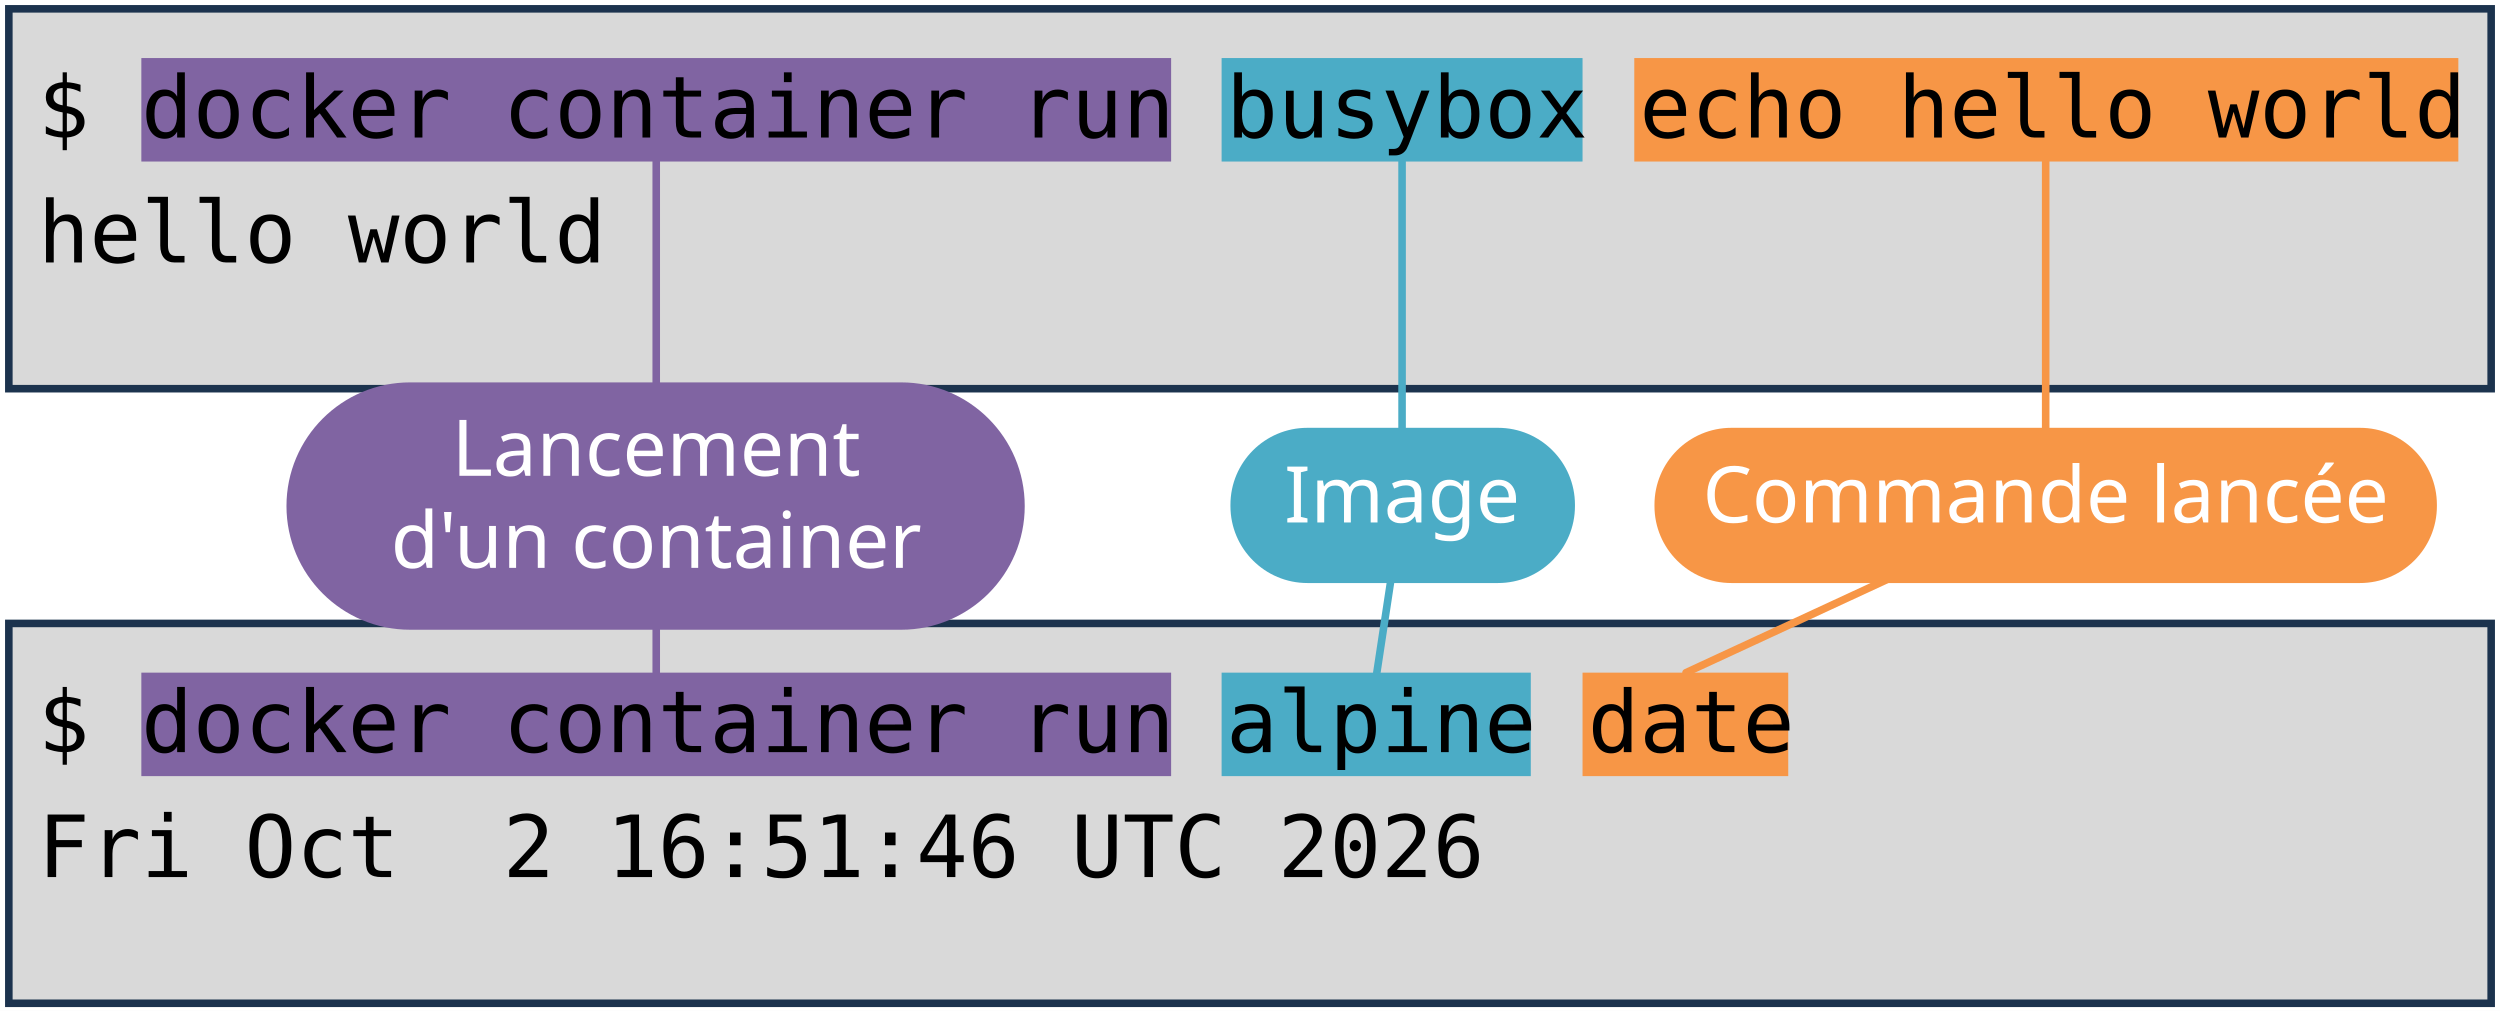
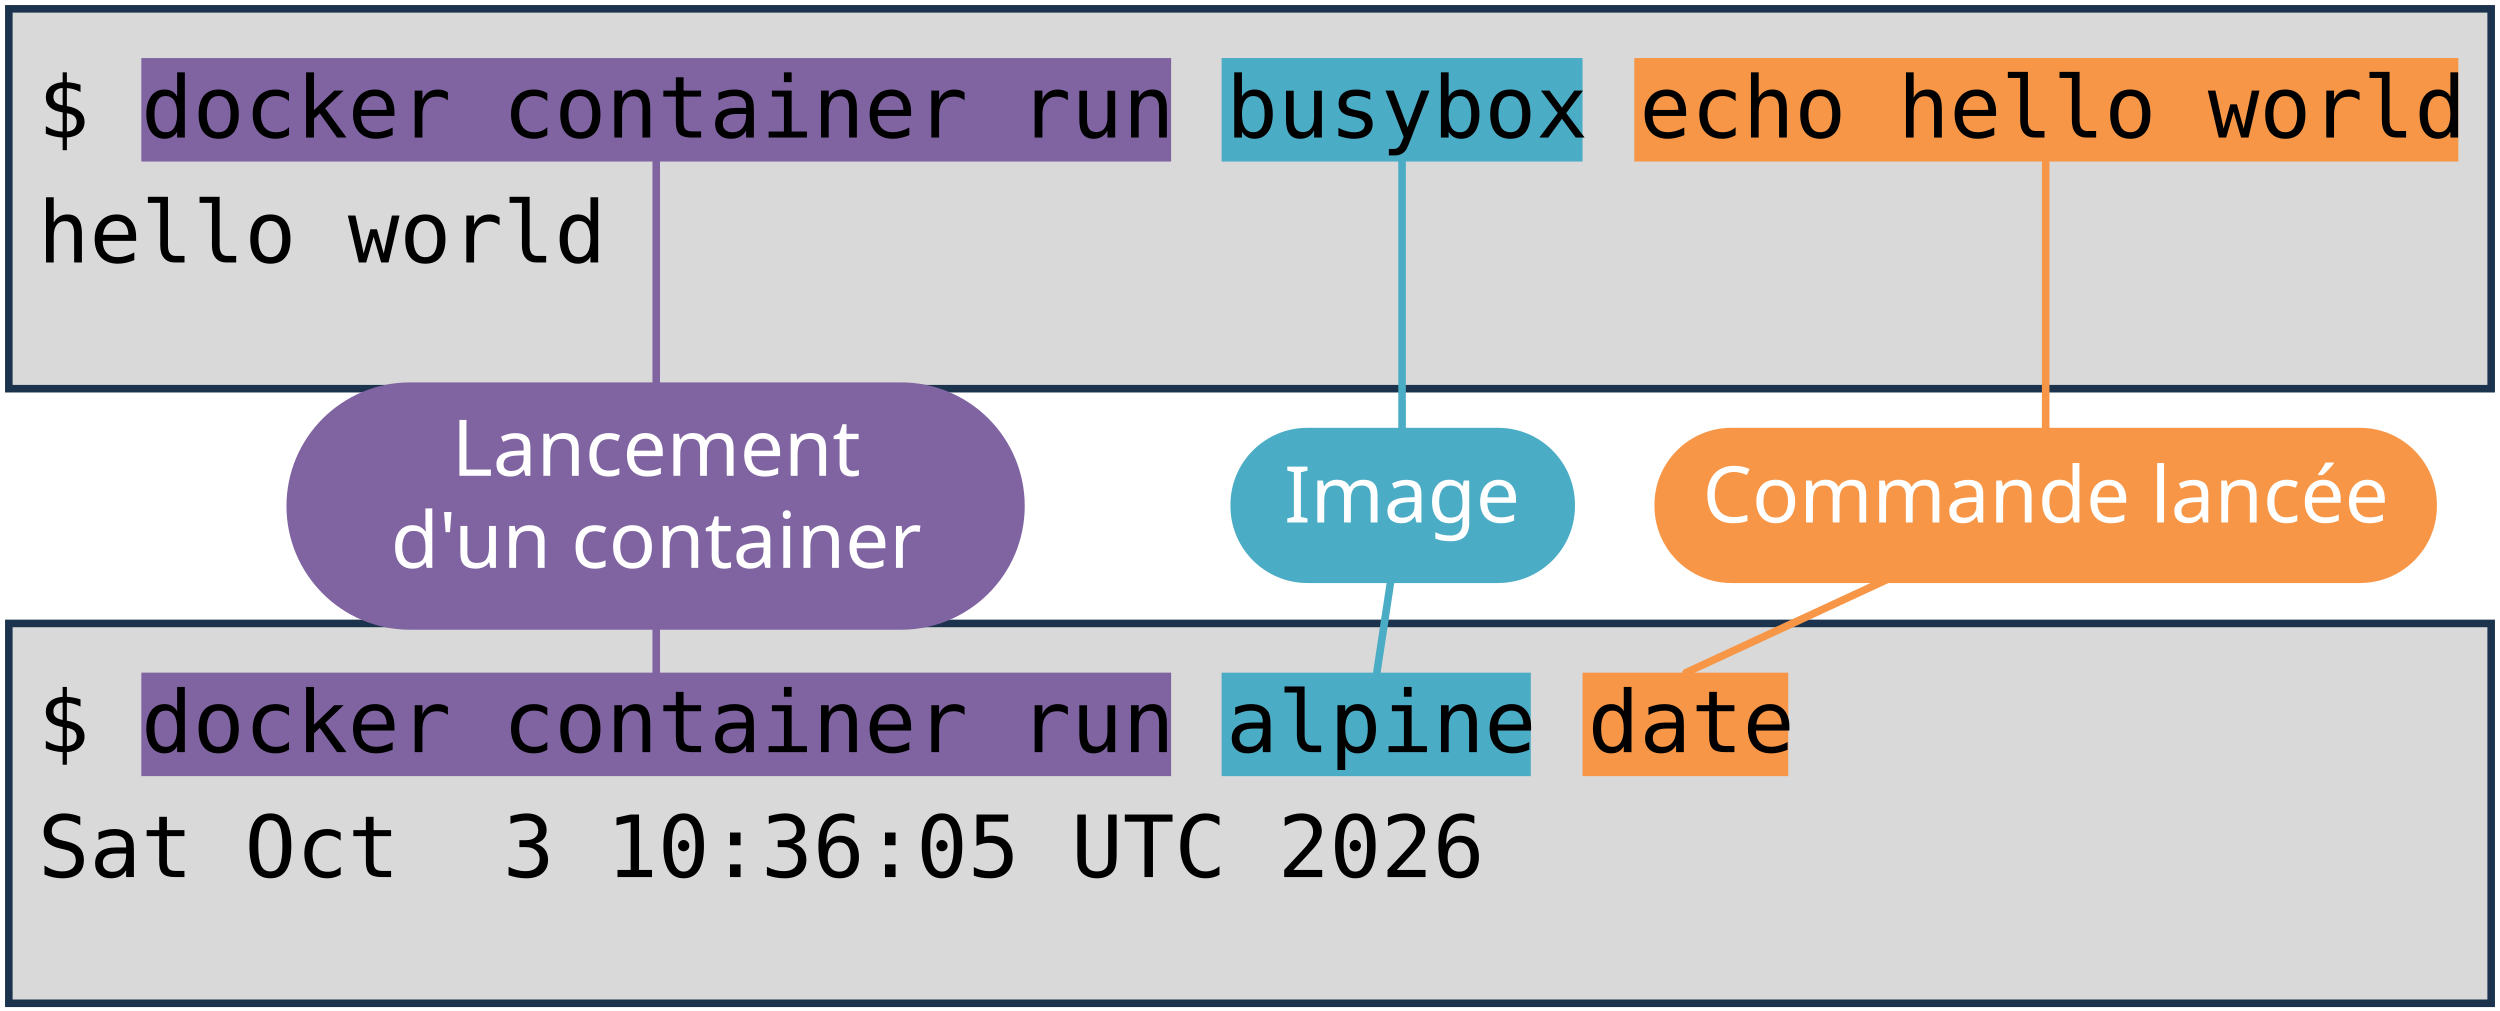
<svg xmlns="http://www.w3.org/2000/svg" viewBox="0 0 1981 801" width="1981" height="801" role="img" aria-label="Deux terminaux : docker container run busybox echo hello world, et docker container run alpine date. Annotations : lancement d'un container, image, commande lancée.">
  <style>
    .code { font-family: "DejaVu Sans Mono", Menlo, Consolas, monospace; font-size: 68px; fill: #000000; }
    .pill { font-family: "Trebuchet MS", "Century Gothic", Verdana, sans-serif; font-size: 62px; text-anchor: middle; }
  </style>
  <rect width="1981" height="801" fill="#FFFFFF" />
  <rect x="7" y="7" width="1967" height="301" fill="#D9D9D9" stroke="#1C334E" stroke-width="6" />
  <rect x="7" y="494" width="1967" height="301" fill="#D9D9D9" stroke="#1C334E" stroke-width="6" />
  <rect x="112" y="46" width="816" height="82" fill="#8064A2" />
  <rect x="112" y="533" width="816" height="82" fill="#8064A2" />
  <rect x="968" y="46" width="286" height="82" fill="#4BACC6" />
  <rect x="968" y="533" width="245" height="82" fill="#4BACC6" />
  <rect x="1295" y="46" width="653" height="82" fill="#F79646" />
  <rect x="1254" y="533" width="163" height="82" fill="#F79646" />
  <text x="30" y="109" class="code" xml:space="preserve">$ docker container run busybox echo hello world</text>
  <text x="30" y="208" class="code" xml:space="preserve">hello world</text>
  <text x="30" y="596" class="code" xml:space="preserve">$ docker container run alpine date</text>
-   <text x="30" y="695" class="code" xml:space="preserve">Fri Oct  2 16:51:46 UTC 2026</text>
+   <text x="30" y="695" class="code" xml:space="preserve">Sat Oct  3 10:36:05 UTC 2026</text>
  <path d="M 520 401 L 520 128" stroke="#8064A2" stroke-width="6" fill="none" stroke-linecap="round" />
  <path d="M 520 401 L 520 533" stroke="#8064A2" stroke-width="6" fill="none" stroke-linecap="round" />
  <rect x="227" y="303" width="585" height="196" rx="98" fill="#8064A2" />
  <text x="520" y="377" class="pill" fill="#FFFFFF">Lancement</text>
  <text x="520" y="450" class="pill" fill="#FFFFFF">d'un container</text>
  <path d="M 1111 401 L 1111 128" stroke="#4BACC6" stroke-width="6" fill="none" stroke-linecap="round" />
  <path d="M 1111 401 L 1091 533" stroke="#4BACC6" stroke-width="6" fill="none" stroke-linecap="round" />
  <rect x="975" y="339" width="273" height="123" rx="61" fill="#4BACC6" />
  <text x="1111" y="414" class="pill" fill="#FFFFFF">Image</text>
  <path d="M 1621 401 L 1621 128" stroke="#F79646" stroke-width="6" fill="none" stroke-linecap="round" />
  <path d="M 1621 401 L 1336 533" stroke="#F79646" stroke-width="6" fill="none" stroke-linecap="round" />
  <rect x="1311" y="339" width="620" height="123" rx="61" fill="#F79646" />
  <text x="1621" y="414" class="pill" fill="#FFFFFF">Commande lancée</text>
</svg>
